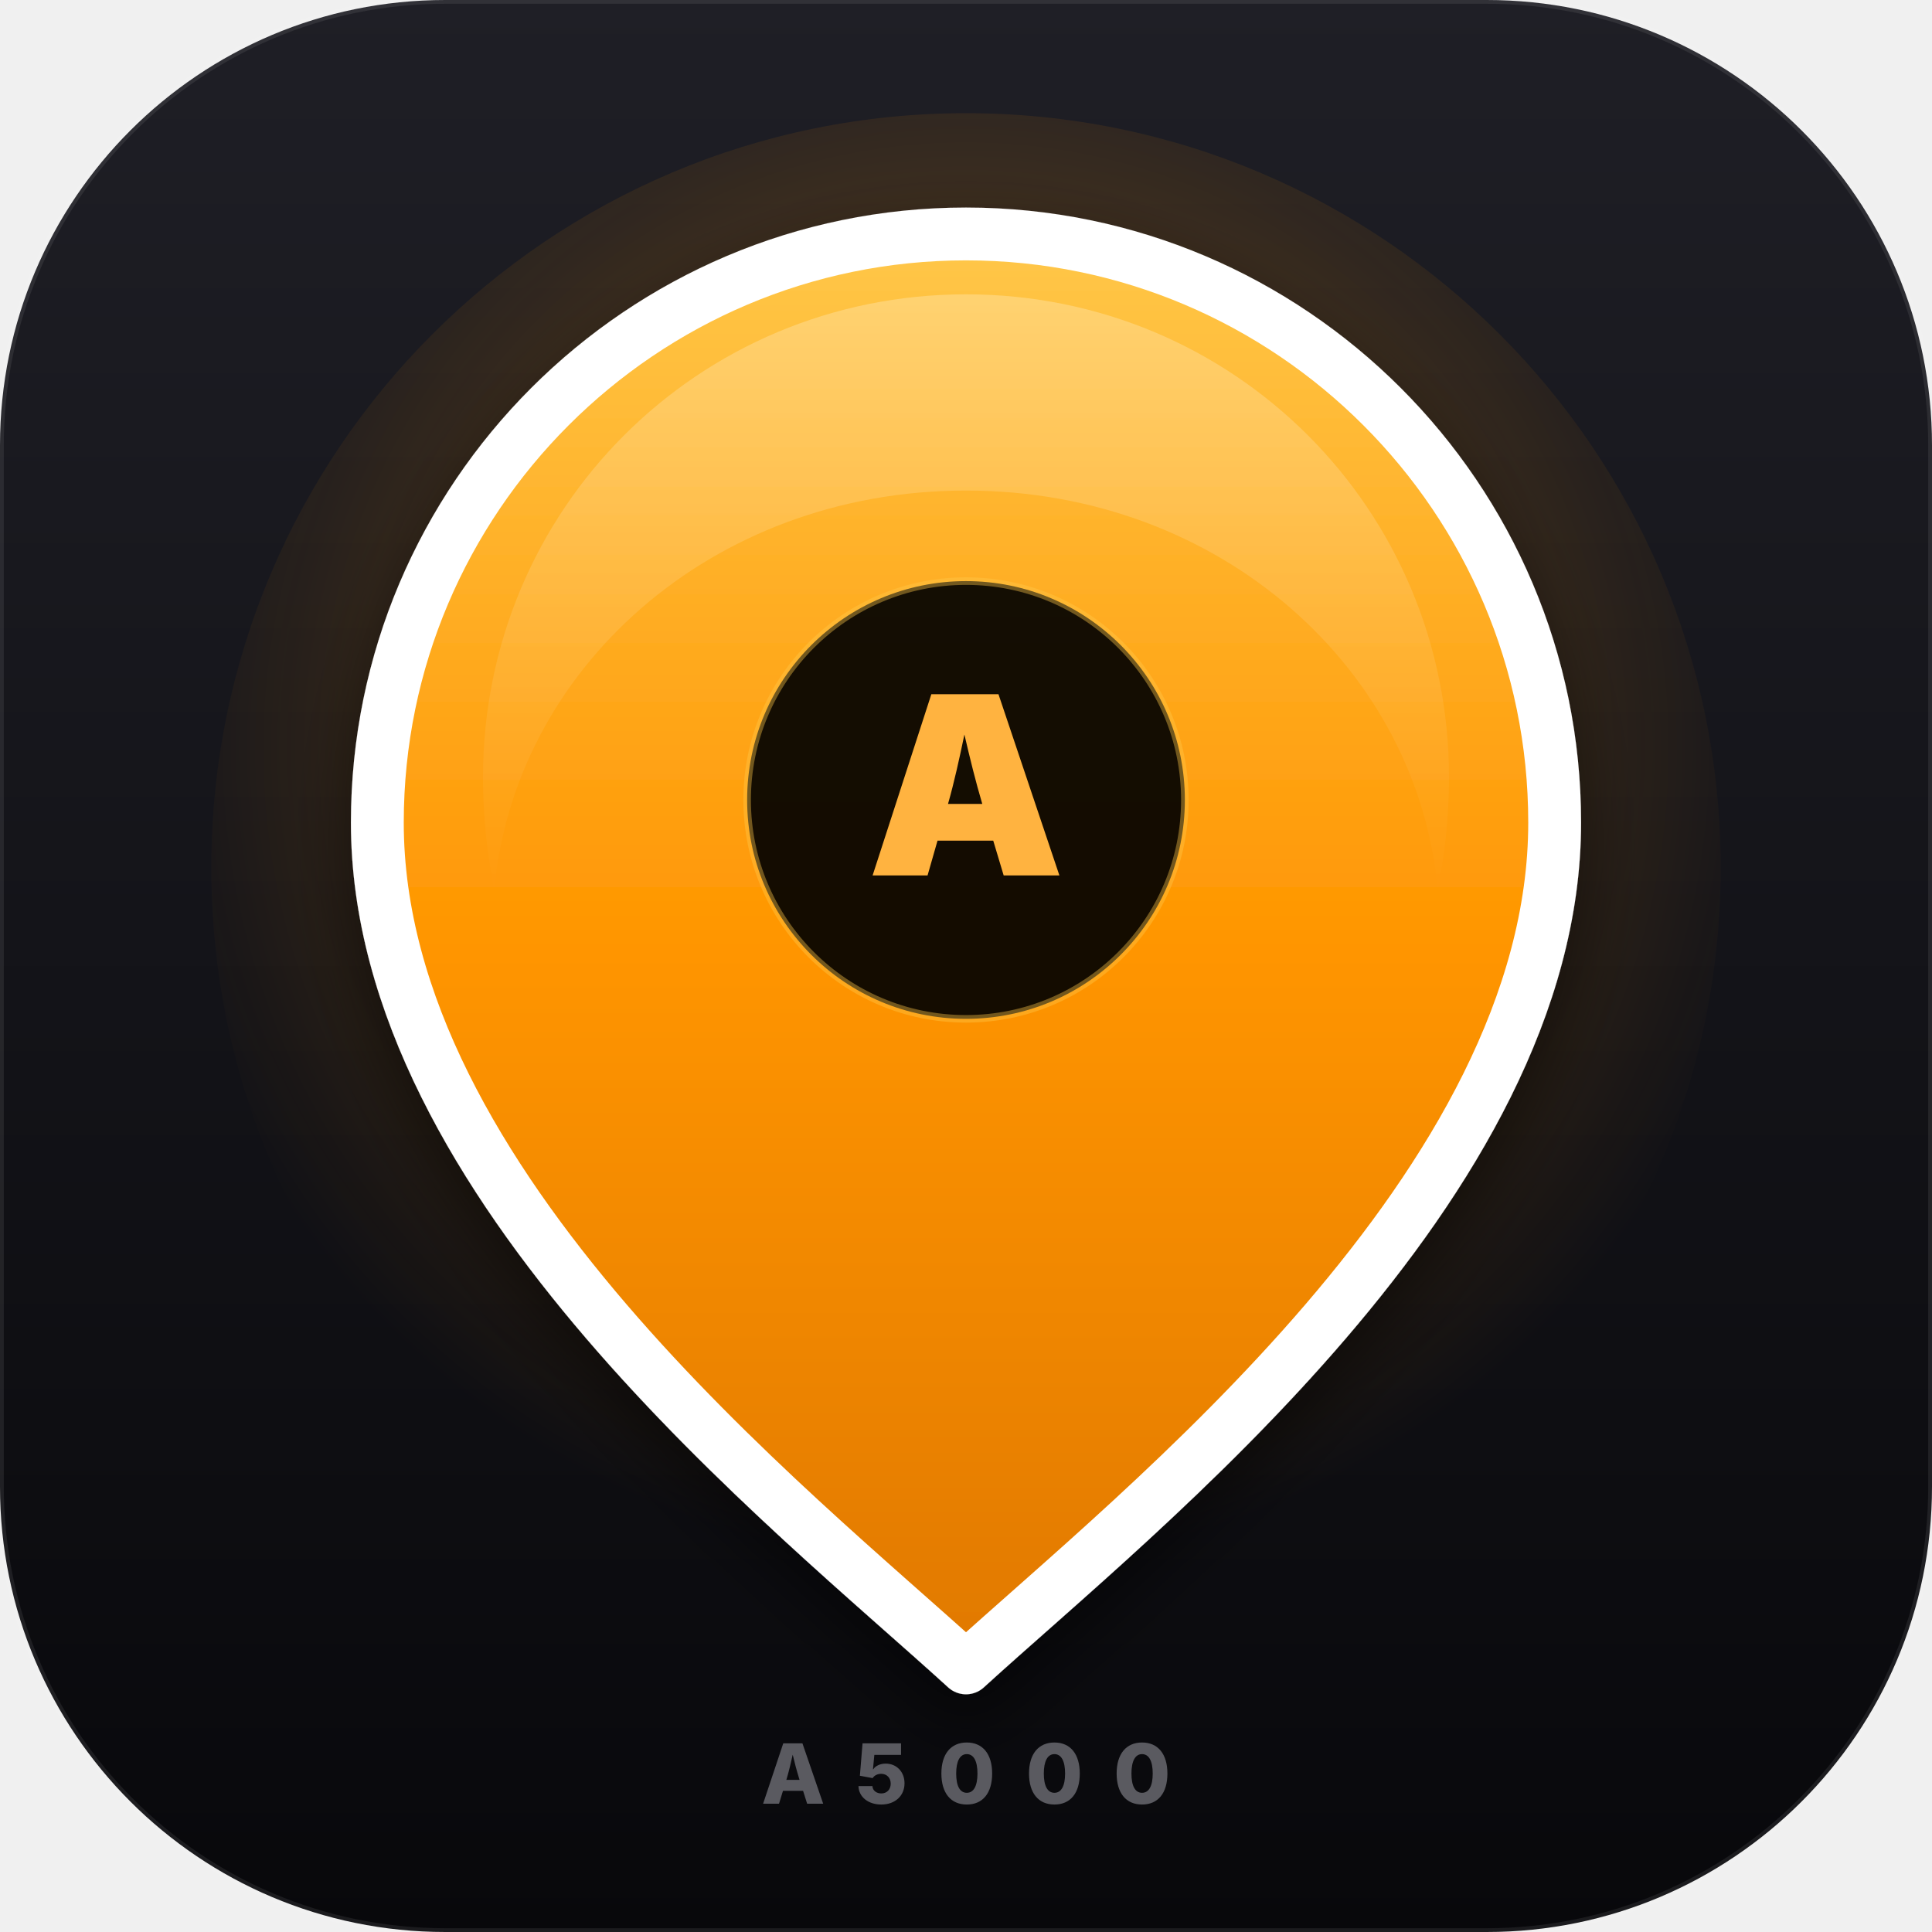
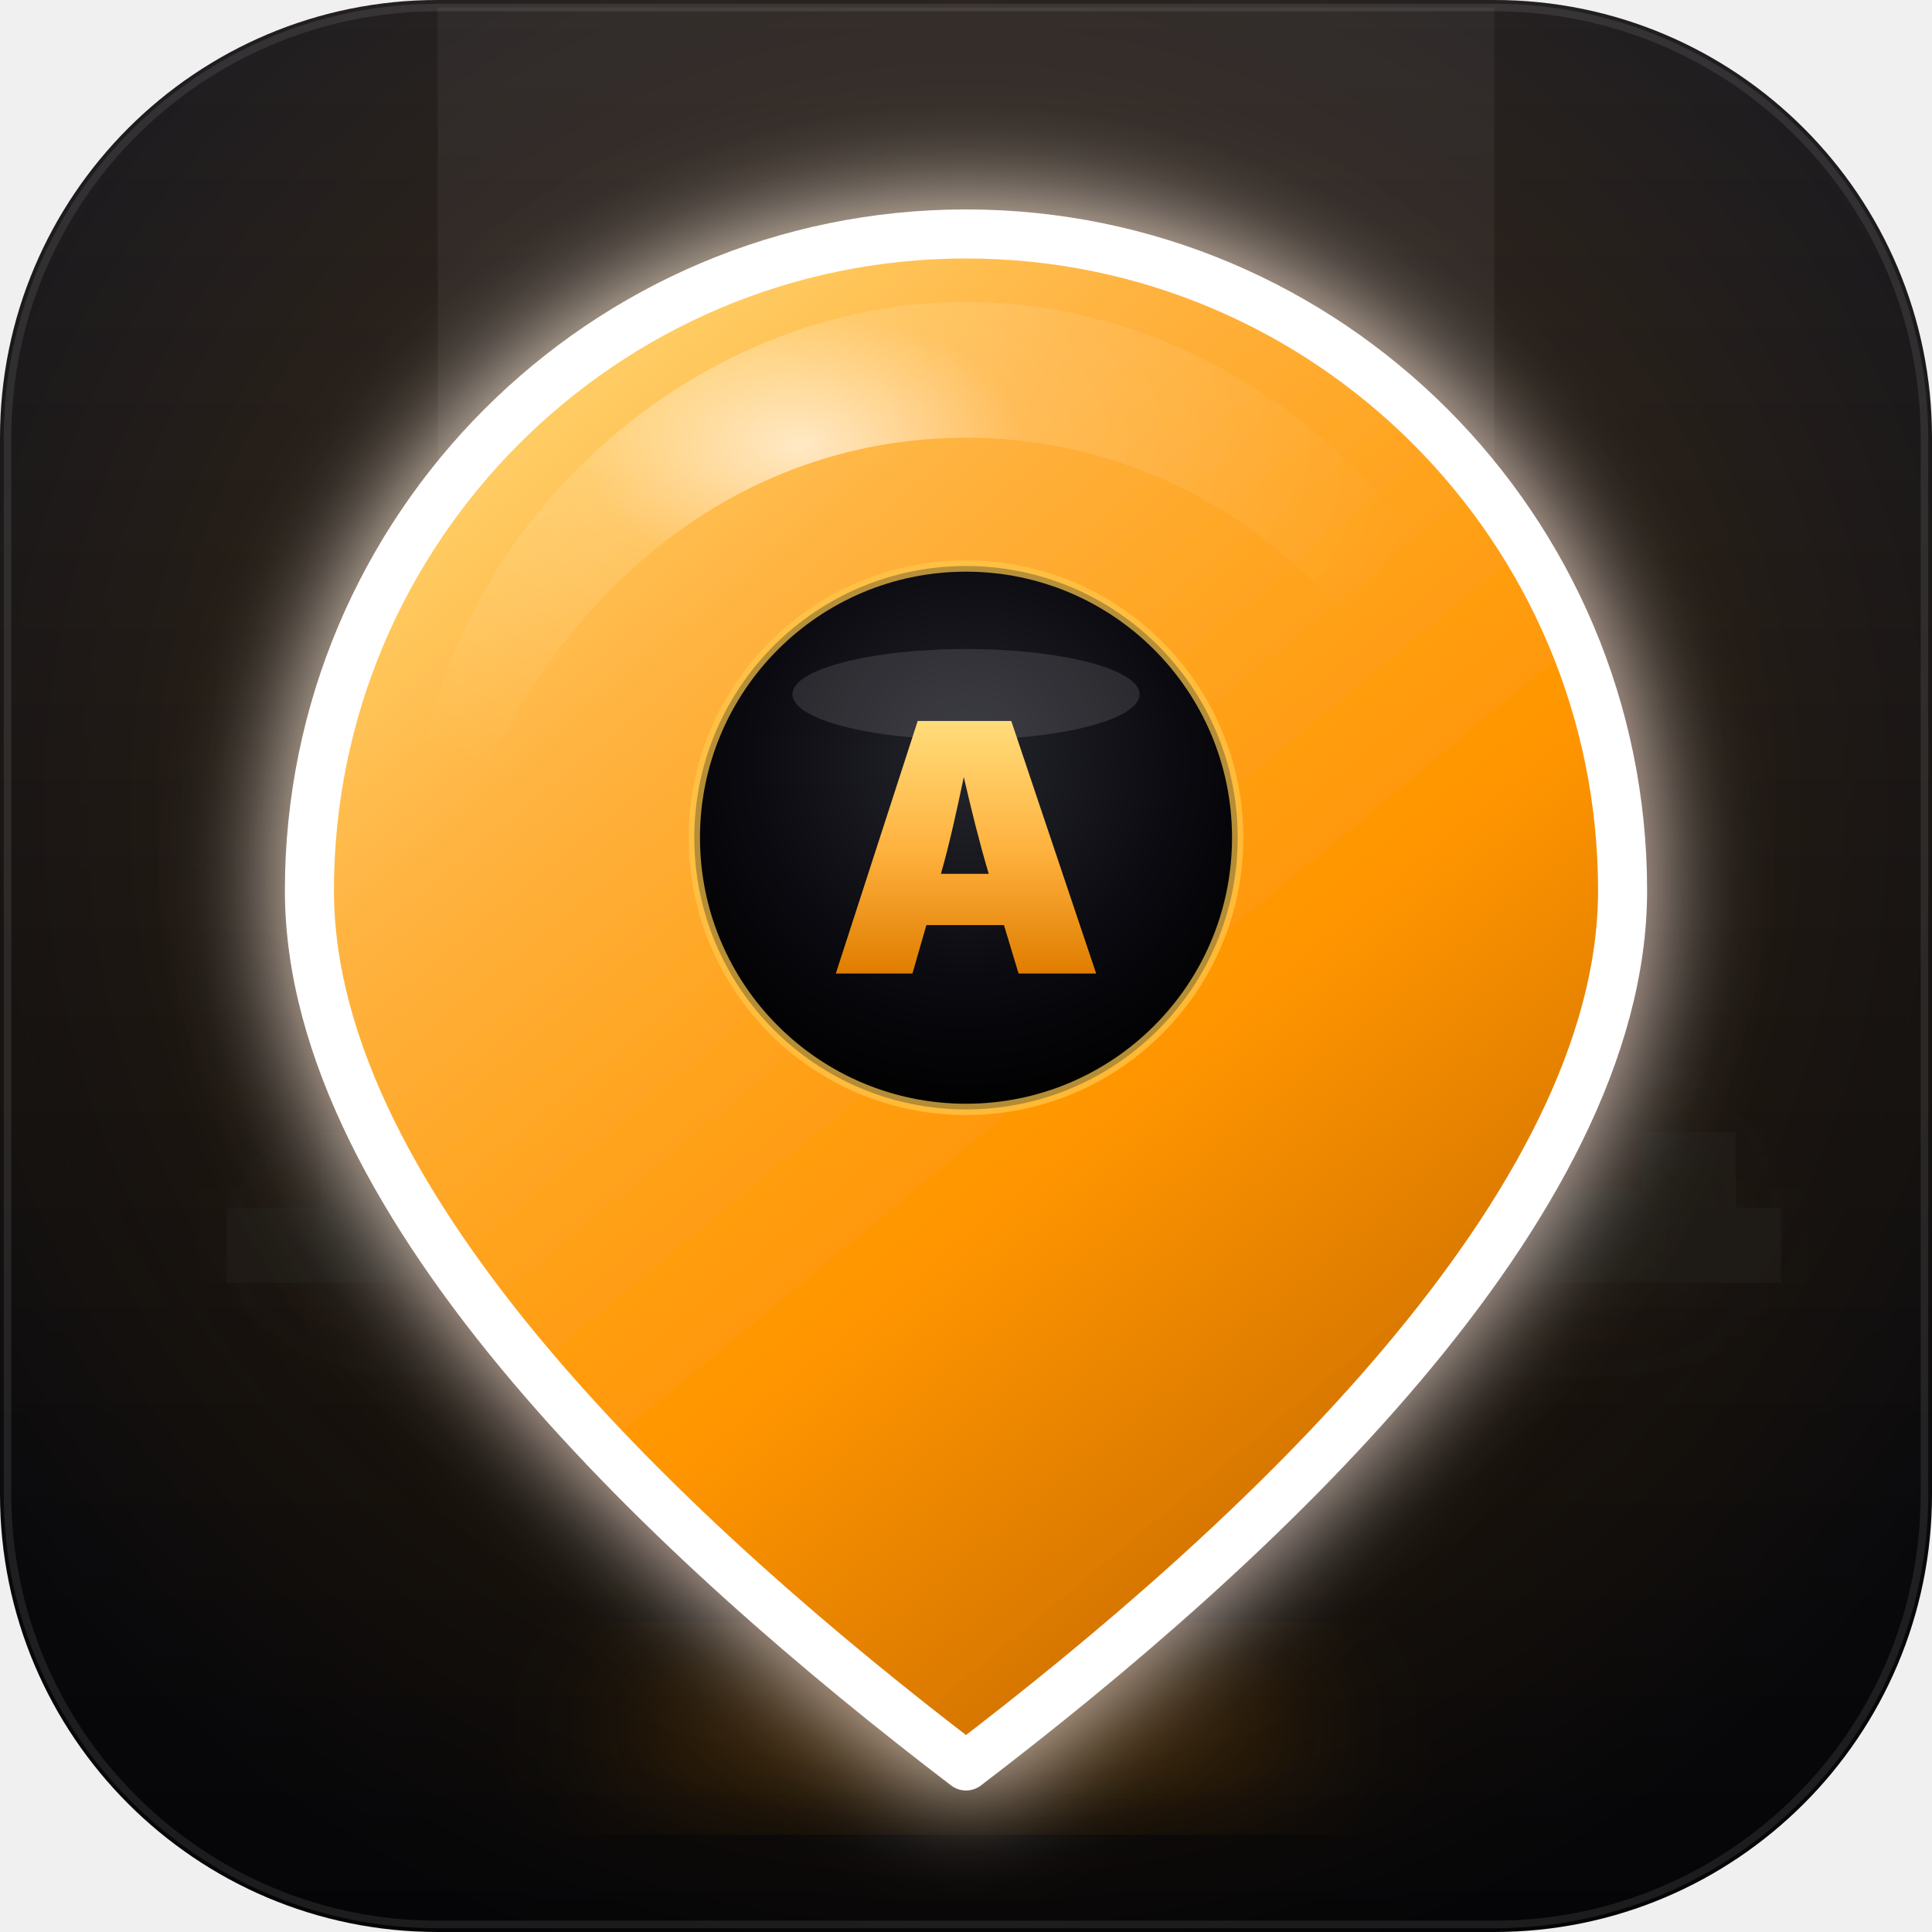
- <svg xmlns="http://www.w3.org/2000/svg" viewBox="0 0 512 512">
+ <svg xmlns="http://www.w3.org/2000/svg" viewBox="0 0 512 512" shape-rendering="geometricPrecision">
  <defs>
-     <linearGradient id="bg" x1="0" y1="0" x2="0" y2="1">
-       <stop offset="0" stop-color="#1f1f26" />
-       <stop offset="1" stop-color="#08080b" />
+     <linearGradient id="bgGrad" x1="0" y1="0" x2="0" y2="1">
+       <stop offset="0" stop-color="#1c1c22" />
+       <stop offset="0.5" stop-color="#0f0f13" />
+       <stop offset="1" stop-color="#050507" />
    </linearGradient>
-     <linearGradient id="pinGrad" x1="0" y1="0" x2="0" y2="1">
-       <stop offset="0" stop-color="#ffc84a" />
-       <stop offset="0.5" stop-color="#ff9500" />
-       <stop offset="1" stop-color="#e07800" />
-     </linearGradient>
-     <linearGradient id="shine" x1="0" y1="0" x2="0" y2="1">
-       <stop offset="0" stop-color="#fff" stop-opacity="0.35" />
-       <stop offset="1" stop-color="#fff" stop-opacity="0" />
-     </linearGradient>
-     <radialGradient id="glow" cx="50%" cy="42%" r="55%">
+     <radialGradient id="bgGlow" cx="50%" cy="42%" r="62%">
      <stop offset="0" stop-color="#ff9500" stop-opacity="0.4" />
+       <stop offset="0.35" stop-color="#ff9500" stop-opacity="0.12" />
      <stop offset="1" stop-color="#ff9500" stop-opacity="0" />
    </radialGradient>
-     <filter id="shadow" x="-20%" y="-20%" width="140%" height="140%">
-       <feGaussianBlur in="SourceAlpha" stdDeviation="8" />
-       <feOffset dx="0" dy="8" result="offsetblur" />
-       <feComponentTransfer>
-         <feFuncA type="linear" slope="0.5" />
-       </feComponentTransfer>
+     <linearGradient id="pinGrad" x1="0.15" y1="0" x2="0.85" y2="1">
+       <stop offset="0" stop-color="#ffdc7a" />
+       <stop offset="0.25" stop-color="#ffb340" />
+       <stop offset="0.6" stop-color="#ff9500" />
+       <stop offset="1" stop-color="#b85f00" />
+     </linearGradient>
+     <radialGradient id="pinSpec" cx="35%" cy="22%" r="58%">
+       <stop offset="0" stop-color="#ffffff" stop-opacity="0.9" />
+       <stop offset="0.35" stop-color="#ffffff" stop-opacity="0.18" />
+       <stop offset="1" stop-color="#ffffff" stop-opacity="0" />
+     </radialGradient>
+     <radialGradient id="innerCircle" cx="50%" cy="36%" r="66%">
+       <stop offset="0" stop-color="#25252c" />
+       <stop offset="0.6" stop-color="#0a0a10" />
+       <stop offset="1" stop-color="#000" />
+     </radialGradient>
+     <linearGradient id="letterGrad" x1="0" y1="0" x2="0" y2="1">
+       <stop offset="0" stop-color="#ffdc7a" />
+       <stop offset="0.5" stop-color="#ffb340" />
+       <stop offset="1" stop-color="#e07d00" />
+     </linearGradient>
+     <filter id="pinGlow" x="-30%" y="-30%" width="160%" height="160%">
+       <feGaussianBlur stdDeviation="14" result="blur" />
      <feMerge>
-         <feMergeNode />
+         <feMergeNode in="blur" />
        <feMergeNode in="SourceGraphic" />
      </feMerge>
    </filter>
+     <filter id="softGlow" x="-50%" y="-50%" width="200%" height="200%">
+       <feGaussianBlur stdDeviation="18" />
+     </filter>
  </defs>
-   <rect width="512" height="512" rx="118" fill="url(#bg)" />
-   <rect width="512" height="512" rx="118" fill="none" stroke="rgba(255,255,255,0.08)" stroke-width="2" />
-   <circle cx="256" cy="230" r="200" fill="url(#glow)" />
-   <g filter="url(#shadow)">
-     <path d="M256 62 C170 62 100 132 100 218 C100 314 210 400 256 442 C302 400 412 314 412 218 C412 132 342 62 256 62 Z" fill="url(#pinGrad)" stroke="#fff" stroke-width="14" stroke-linejoin="round" />
+   <rect width="512" height="512" rx="116" ry="116" fill="url(#bgGrad)" />
+   <rect width="512" height="512" rx="116" ry="116" fill="url(#bgGlow)" />
+   <rect x="2" y="2" width="508" height="508" rx="114" ry="114" fill="none" stroke="rgba(255,255,255,0.09)" stroke-width="2" />
+   <g opacity="0.85">
+     <g opacity="0.35" filter="url(#softGlow)">
+       <path d="M60 340 L80 340 L80 315 L100 315 L100 330 L120 330 L120 300                L140 300 L140 325 L160 325 L160 310 L180 310 L180 335 L200 335                L200 295 L220 295 L220 320 L240 320 L240 305 L260 305 L260 330                L280 330 L280 290 L300 290 L300 315 L320 315 L320 300 L340 300                L340 325 L360 325 L360 310 L380 325 L380 305 L400 305 L400 330                L420 330 L420 300 L440 300 L440 315 L452 315 L452 340 Z" fill="#3a3630" />
+     </g>
+     <g opacity="0.65">
+       <path d="M40 340 L60 340 L60 320 L85 320 L85 300 L110 300 L110 325                L135 325 L135 305 L160 305 L160 315 L185 315 L185 290 L210 290                L210 310 L235 310 L235 295 L260 295 L260 315 L285 315 L285 300                L310 300 L310 320 L335 320 L335 305 L360 305 L360 315 L385 315                L385 295 L410 295 L410 315 L435 315 L435 300 L460 300 L460 320                L472 320 L472 340 Z" fill="#221f1a" />
+     </g>
  </g>
-   <path d="M256 78 C185 78 128 135 128 206 C128 216 129 226 131 236 C136 178 188 130 256 130 C324 130 376 178 381 236 C383 226 384 216 384 206 C384 135 327 78 256 78 Z" fill="url(#shine)" opacity="0.7" />
-   <circle cx="256" cy="212" r="58" fill="#000" opacity="0.92" />
-   <circle cx="256" cy="212" r="58" fill="none" stroke="rgba(255,200,74,0.4)" stroke-width="2" />
-   <text x="256" y="232" text-anchor="middle" font-family="Inter, -apple-system, system-ui, sans-serif" font-size="66" font-weight="900" fill="#ffb340" letter-spacing="-3">A</text>
-   <text x="256" y="478" text-anchor="middle" font-family="Inter, -apple-system, system-ui, sans-serif" font-size="22" font-weight="800" fill="#5a5a60" letter-spacing="8">A5000</text>
+   <path d="M 116 2 Q 256 2 396 2 L 396 130 Q 256 162 116 130 Z" fill="rgba(255,255,255,0.05)" />
+   <ellipse cx="256" cy="458" rx="92" ry="14" fill="#ff9500" opacity="0.3" filter="url(#softGlow)" />
+   <g filter="url(#pinGlow)">
+     <path d="M256 62              C160 62 82 140 82 236              C82 320 180 410 256 468              C332 410 430 320 430 236              C430 140 352 62 256 62 Z" fill="url(#pinGrad)" stroke="#ffffff" stroke-width="13" stroke-linejoin="round" />
+   </g>
+   <path d="M256 80            C178 80 110 148 110 224            C110 234 111 244 113 254            C130 168 188 116 256 116            C324 116 382 168 399 254            C401 244 402 234 402 224            C402 148 334 80 256 80 Z" fill="url(#pinSpec)" opacity="0.75" />
+   <circle cx="256" cy="222" r="72" fill="url(#innerCircle)" />
+   <circle cx="256" cy="222" r="72" fill="none" stroke="#ffc84a" stroke-opacity="0.7" stroke-width="3" />
+   <ellipse cx="256" cy="184" rx="46" ry="12" fill="#ffffff" opacity="0.12" />
+   <text x="256" y="258" text-anchor="middle" font-family="Inter, -apple-system, BlinkMacSystemFont, 'Segoe UI', system-ui, sans-serif" font-size="92" font-weight="900" fill="url(#letterGrad)" letter-spacing="-4">A</text>
</svg>
